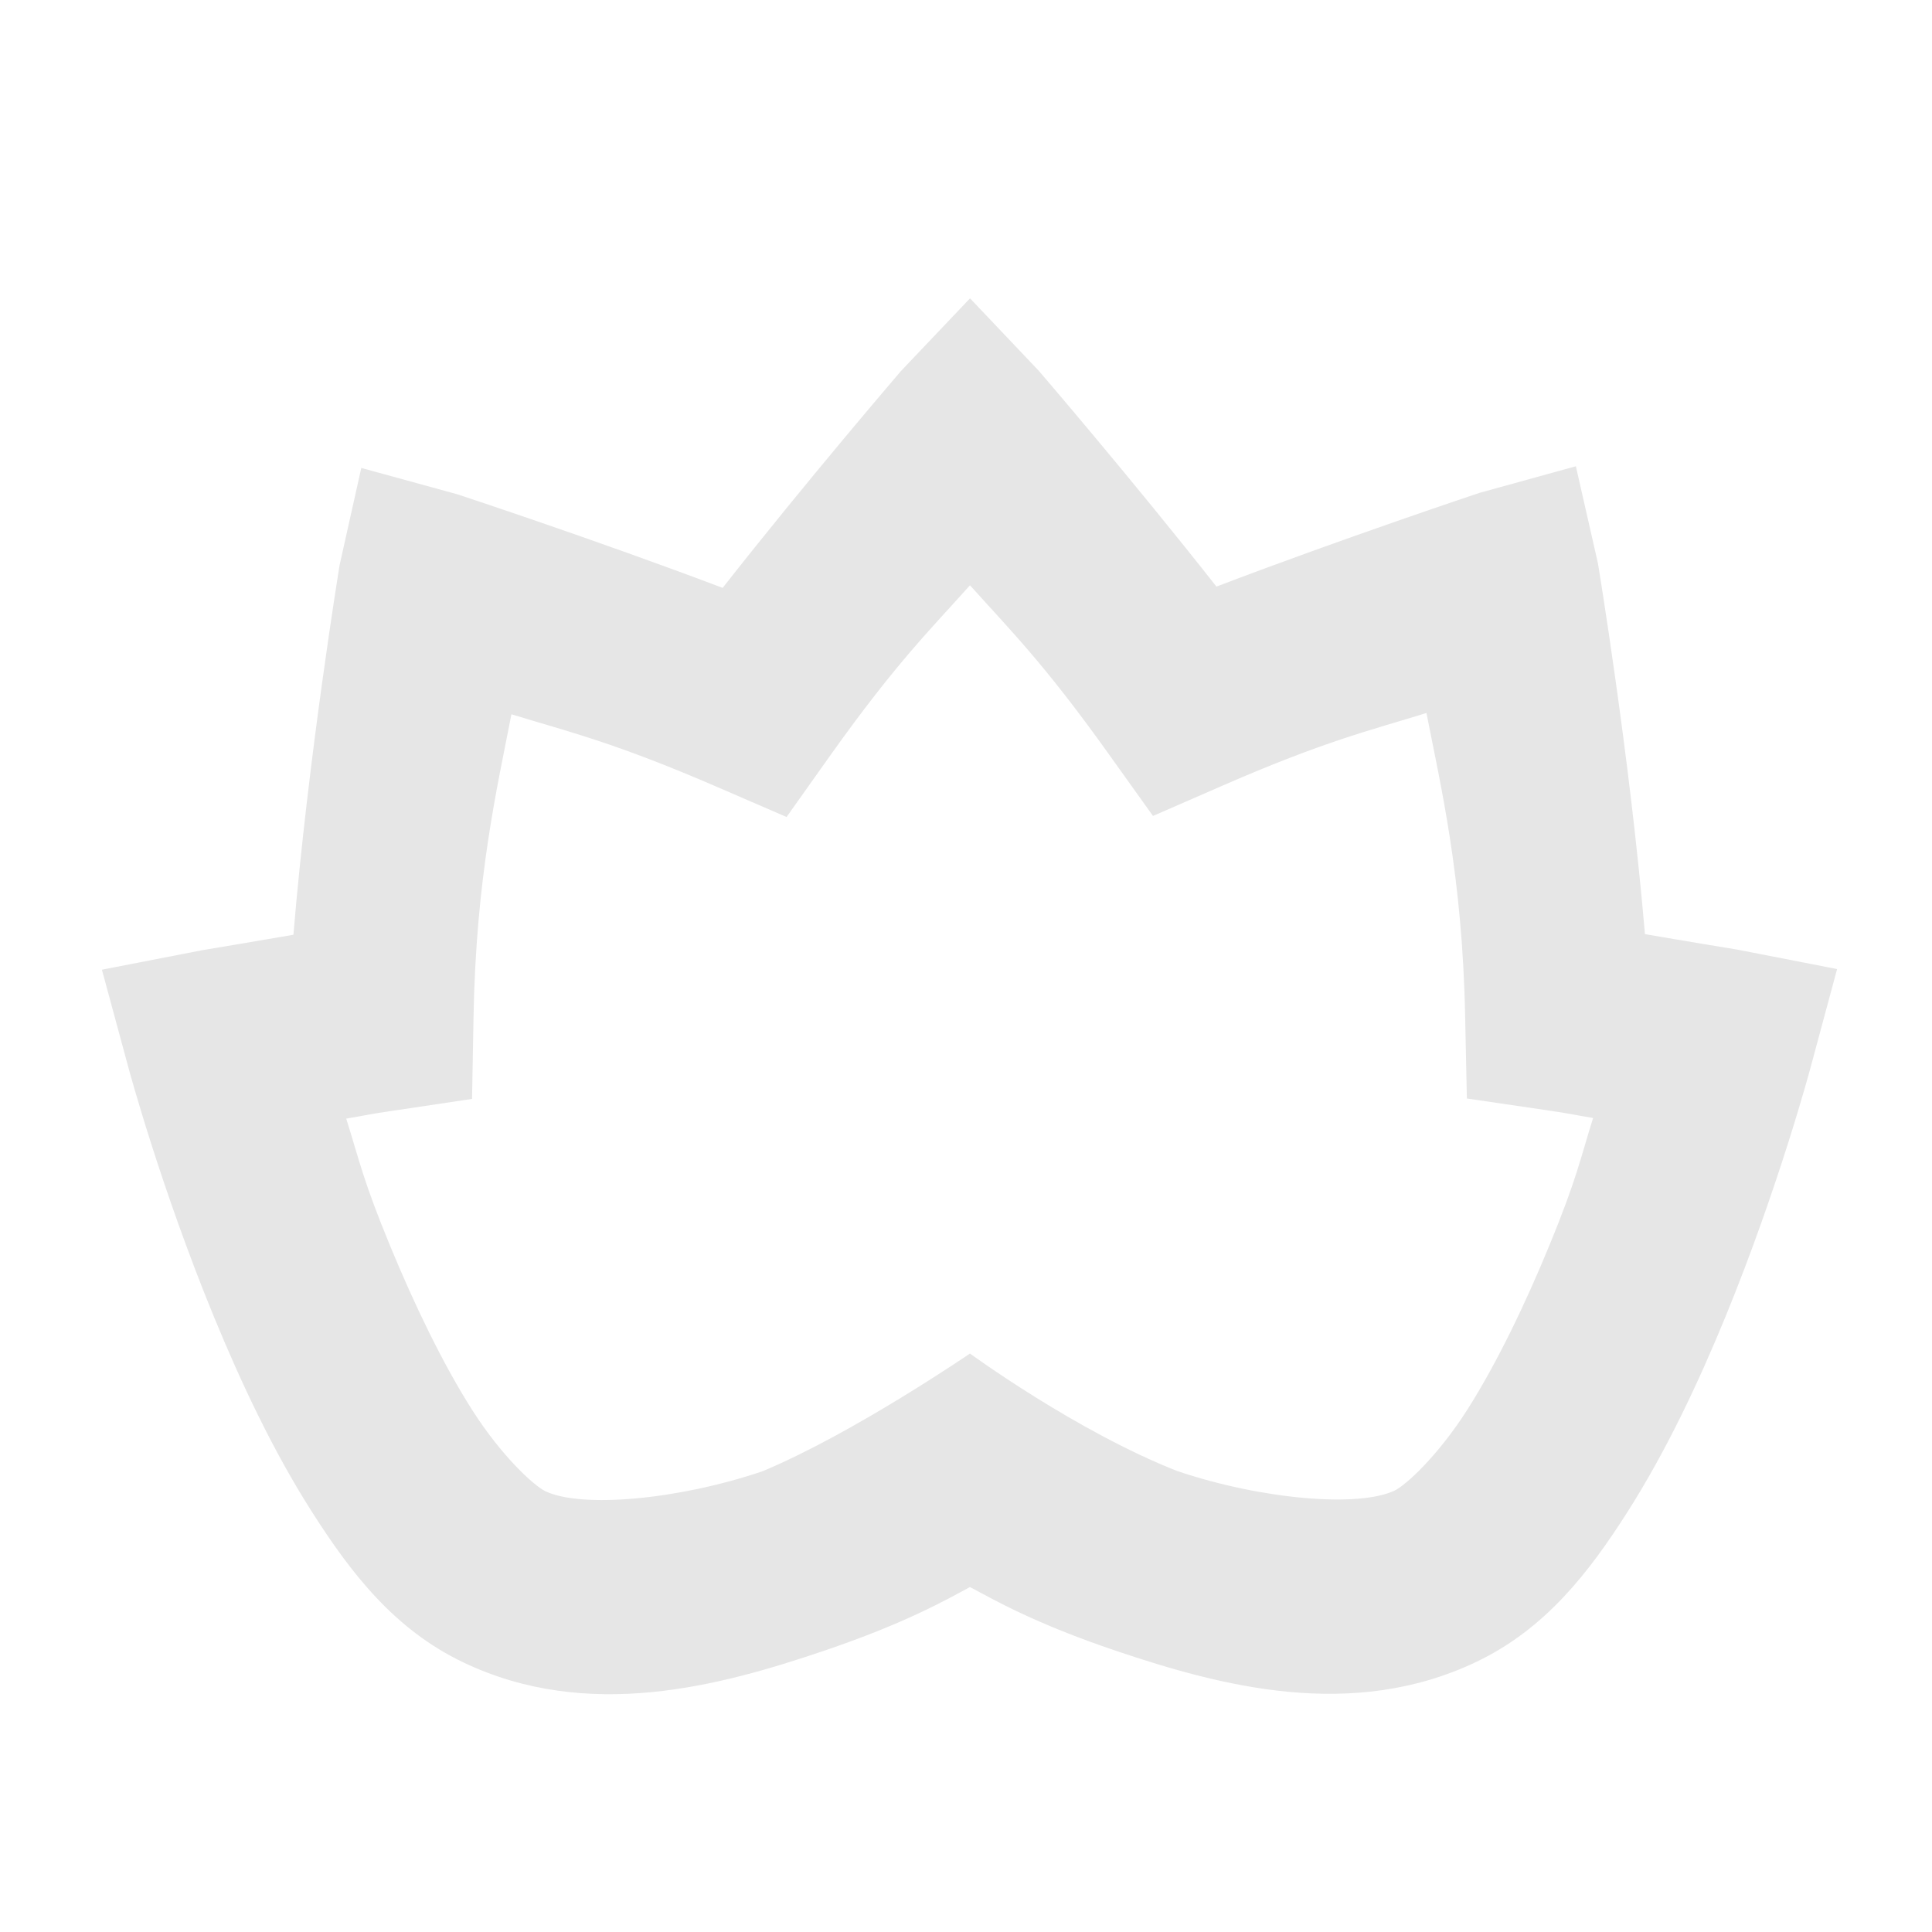
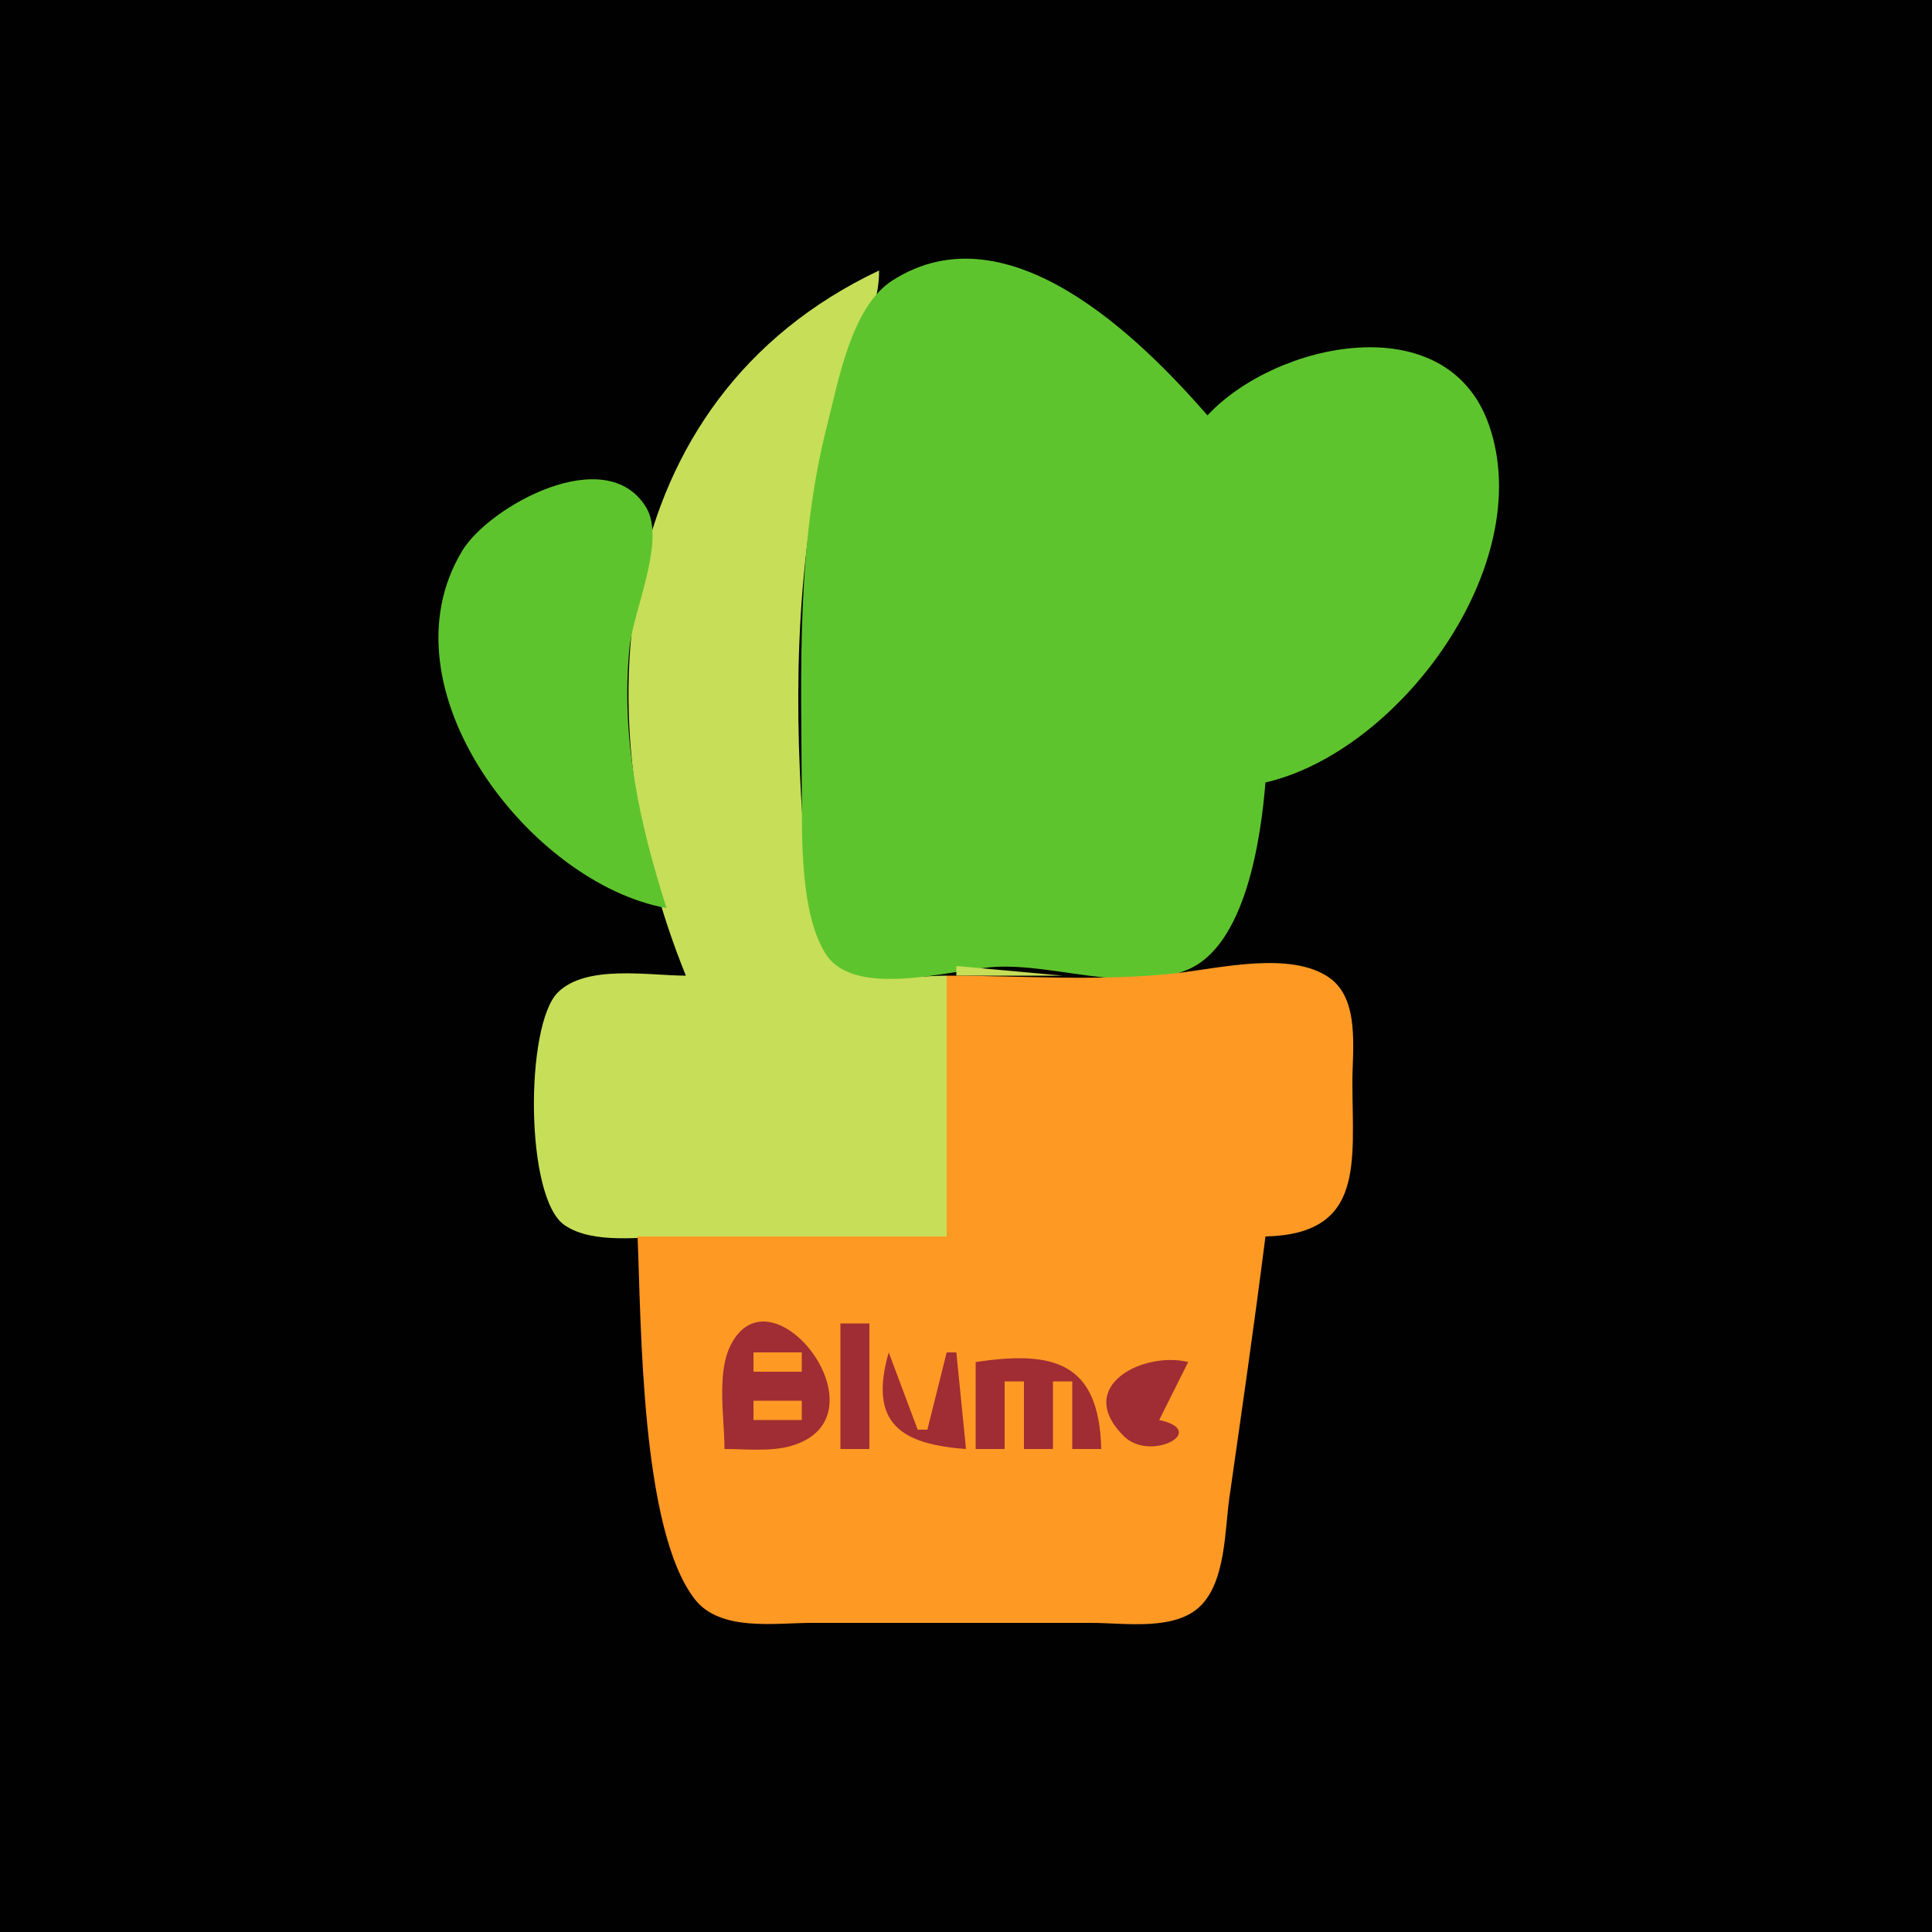
- <svg xmlns="http://www.w3.org/2000/svg" width="24" height="24" version="1.1" viewBox="0 0 24 24">
-   <g id="layer1" transform="translate(0,-40)">
-     <path style="color:#000000;font-style:normal;font-variant:normal;font-weight:normal;font-stretch:normal;font-size:medium;line-height:normal;font-family:sans-serif;text-indent:0;text-align:start;text-decoration:none;text-decoration-line:none;text-decoration-style:solid;text-decoration-color:#000000;letter-spacing:normal;word-spacing:normal;text-transform:none;writing-mode:lr-tb;direction:ltr;baseline-shift:baseline;text-anchor:start;white-space:normal;clip-rule:nonzero;display:inline;overflow:visible;visibility:visible;opacity:1;isolation:auto;mix-blend-mode:normal;color-interpolation:sRGB;color-interpolation-filters:linearRGB;solid-color:#000000;solid-opacity:1;fill:#e6e6e6;fill-opacity:1;fill-rule:evenodd;stroke:none;stroke-width:2.243;stroke-linecap:butt;stroke-linejoin:miter;stroke-miterlimit:4;stroke-dasharray:none;stroke-dashoffset:0;stroke-opacity:1;color-rendering:auto;image-rendering:auto;shape-rendering:auto;text-rendering:auto;enable-background:accumulate" d="m 12.05,43.706 -0.855,0.9 c 0,0 -1.173,1.365 -2.218,2.697 -1.584,-0.6 -3.297,-1.163 -3.297,-1.163 L 4.488,45.813 4.219,47.018 c 0,0 -0.391,2.388 -0.574,4.594 -0.448,0.078 -1.134,0.192 -1.134,0.192 l -1.245,0.242 0.332,1.226 c 0,0 0.397,1.476 1.063,3.094 0.333,0.809 0.732,1.66 1.216,2.418 0.483,0.758 1.024,1.46 1.881,1.868 1.549,0.738 3.184,0.292 4.468,-0.142 1.026,-0.347 1.526,-0.636 1.823,-0.795 0.299,0.158 0.798,0.45 1.823,0.795 1.284,0.432 2.919,0.874 4.468,0.134 0.857,-0.409 1.399,-1.11 1.881,-1.868 0.482,-0.758 0.881,-1.609 1.213,-2.418 0.664,-1.619 1.058,-3.099 1.058,-3.099 l 0.329,-1.221 -1.242,-0.242 c 0,0 -0.69,-0.113 -1.145,-0.192 -0.187,-2.213 -0.584,-4.607 -0.584,-4.607 l -0.274,-1.205 -1.192,0.329 c 0,0 -1.7,0.566 -3.273,1.166 -1.039,-1.322 -2.207,-2.681 -2.207,-2.681 z m 0,3.565 c 0.494,0.552 0.915,0.964 1.718,2.089 l 0.555,0.776 0.876,-0.382 c 1.254,-0.546 1.808,-0.677 2.521,-0.897 0.175,0.9 0.448,2.022 0.481,3.789 l 0.021,1 0.989,0.145 c 0.318,0.047 0.314,0.053 0.579,0.097 -0.166,0.533 -0.205,0.759 -0.539,1.573 -0.299,0.728 -0.656,1.473 -1.021,2.047 -0.365,0.574 -0.764,0.94 -0.905,1.008 -0.448,0.214 -1.649,0.112 -2.7,-0.242 -1.253,-0.492 -2.576,-1.46 -2.576,-1.46 0,0 -1.454,0.995 -2.578,1.463 C 8.421,58.632 7.222,58.738 6.774,58.524 6.633,58.456 6.232,58.09 5.866,57.516 5.501,56.943 5.143,56.197 4.843,55.469 4.508,54.655 4.468,54.428 4.301,53.896 c 0.263,-0.044 0.259,-0.051 0.574,-0.097 L 5.864,53.651 5.882,52.651 c 0.03,-1.764 0.298,-2.879 0.471,-3.778 0.715,0.219 1.28,0.351 2.542,0.897 l 0.876,0.379 0.553,-0.779 c 0.806,-1.131 1.23,-1.546 1.726,-2.1 z" id="path4170-9" />
-   </g>
+ <svg xmlns="http://www.w3.org/2000/svg" width="200" height="200">
+   <path style="fill:#010101; stroke:none;" d="M0 0L0 200L200 200L200 0L0 0z" />
+   <path style="fill:#c7de58; stroke:none;" d="M91 28C62.577 41.471 60.221 74.401 71 101C67.22 101 60.68 99.804 57.742 102.742C54.344 106.141 54.334 123.999 58.434 126.821C61.423 128.879 66.571 128 70 128L98 128L98 101C94.582 101 89.284 101.94 86.564 99.397C83.412 96.449 83.366 89.035 83.09 85C82.139 71.127 82.467 56.446 86.152 43C87.47 38.191 91.053 32.893 91 28z" />
+   <path style="fill:#5ec42e; stroke:none;" d="M131 81C144.84 77.824 159.188 58.531 154.146 44.015C149.803 31.512 131.997 35.449 125 43C118.183 35.196 104.424 21.339 92.39 29.028C88.125 31.753 86.791 39.462 85.63 44C82.433 56.496 82.939 69.207 83.001 82C83.024 86.778 82.84 94.495 85.434 98.682C88.415 103.494 98.495 100.348 103 100.093C109.253 99.74 116.849 102.872 122.895 100.397C128.978 97.906 130.533 86.714 131 81M69 94C66.18 85.181 64.239 76.321 65.171 67C65.547 63.232 68.969 55.937 66.882 52.514C62.726 45.698 50.63 52.432 47.858 57.005C39.198 71.287 54.986 91.501 69 94z" />
+   <path style="fill:#c7de58; stroke:none;" d="M99 100L99 101L110 101L99 100z" />
+   <path style="fill:#fe9924; stroke:none;" d="M98 101L98 128L66 128C66.388 137.028 66.316 158.382 71.938 165.566C74.571 168.93 80.252 168 84 168L113 168C116.379 168 121.601 168.868 124.262 166.258C126.894 163.675 126.784 158.403 127.271 155C128.555 146.016 129.861 137.003 131 128C141.328 127.75 140.003 120.345 140 112C139.999 108.624 140.797 103.403 137.566 101.179C133.625 98.466 126.375 100.198 122 100.715C114.137 101.642 105.912 101 98 101z" />
+   <path style="fill:#9f2d33; stroke:none;" d="M75 150C77.198 149.998 79.752 150.297 81.889 149.682C92.175 146.72 79.841 130.712 75.603 139.318C74.176 142.217 75 146.845 75 150M87 137L87 150L90 150L90 137L87 137z" />
+   <path style="fill:#fe9924; stroke:none;" d="M78 140L78 142L83 142L83 140L78 140z" />
+   <path style="fill:#9f2d33; stroke:none;" d="M92 140C89.895 147.345 93.259 149.504 100 150L99 140L98 140L96 148L95 148L92 140M101 141L101 150L104 150L104 143L106 143L106 150L109 150L109 143L111 143L111 150L114 150C113.783 141.025 109.113 139.776 101 141M120 147L123 141C118.44 139.85 111.103 143.454 116.333 148.667C119.075 151.399 125.226 148.122 120 147z" />
+   <path style="fill:#fe9924; stroke:none;" d="M118 143L117 146L118 143M78 145L78 147L83 147L83 145L78 145z" />
</svg>
